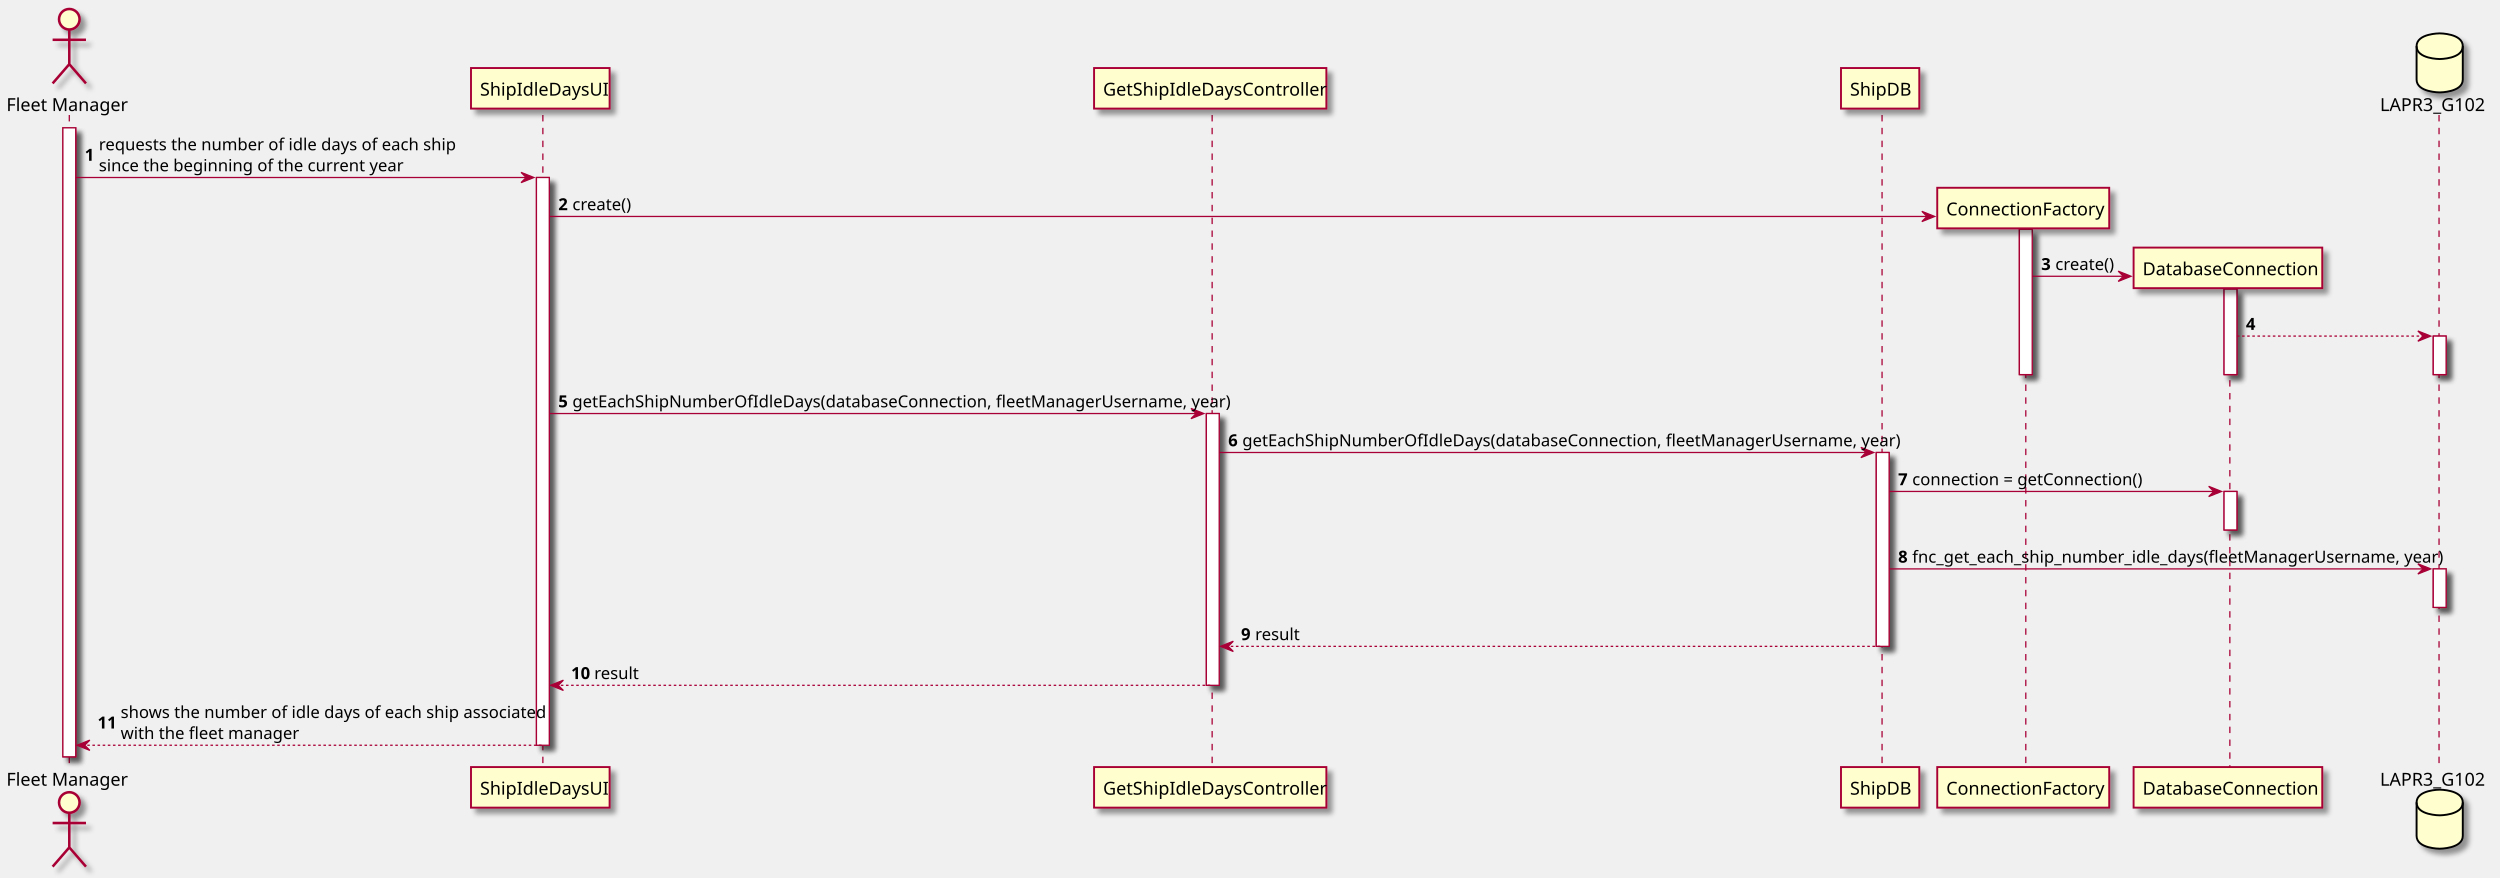
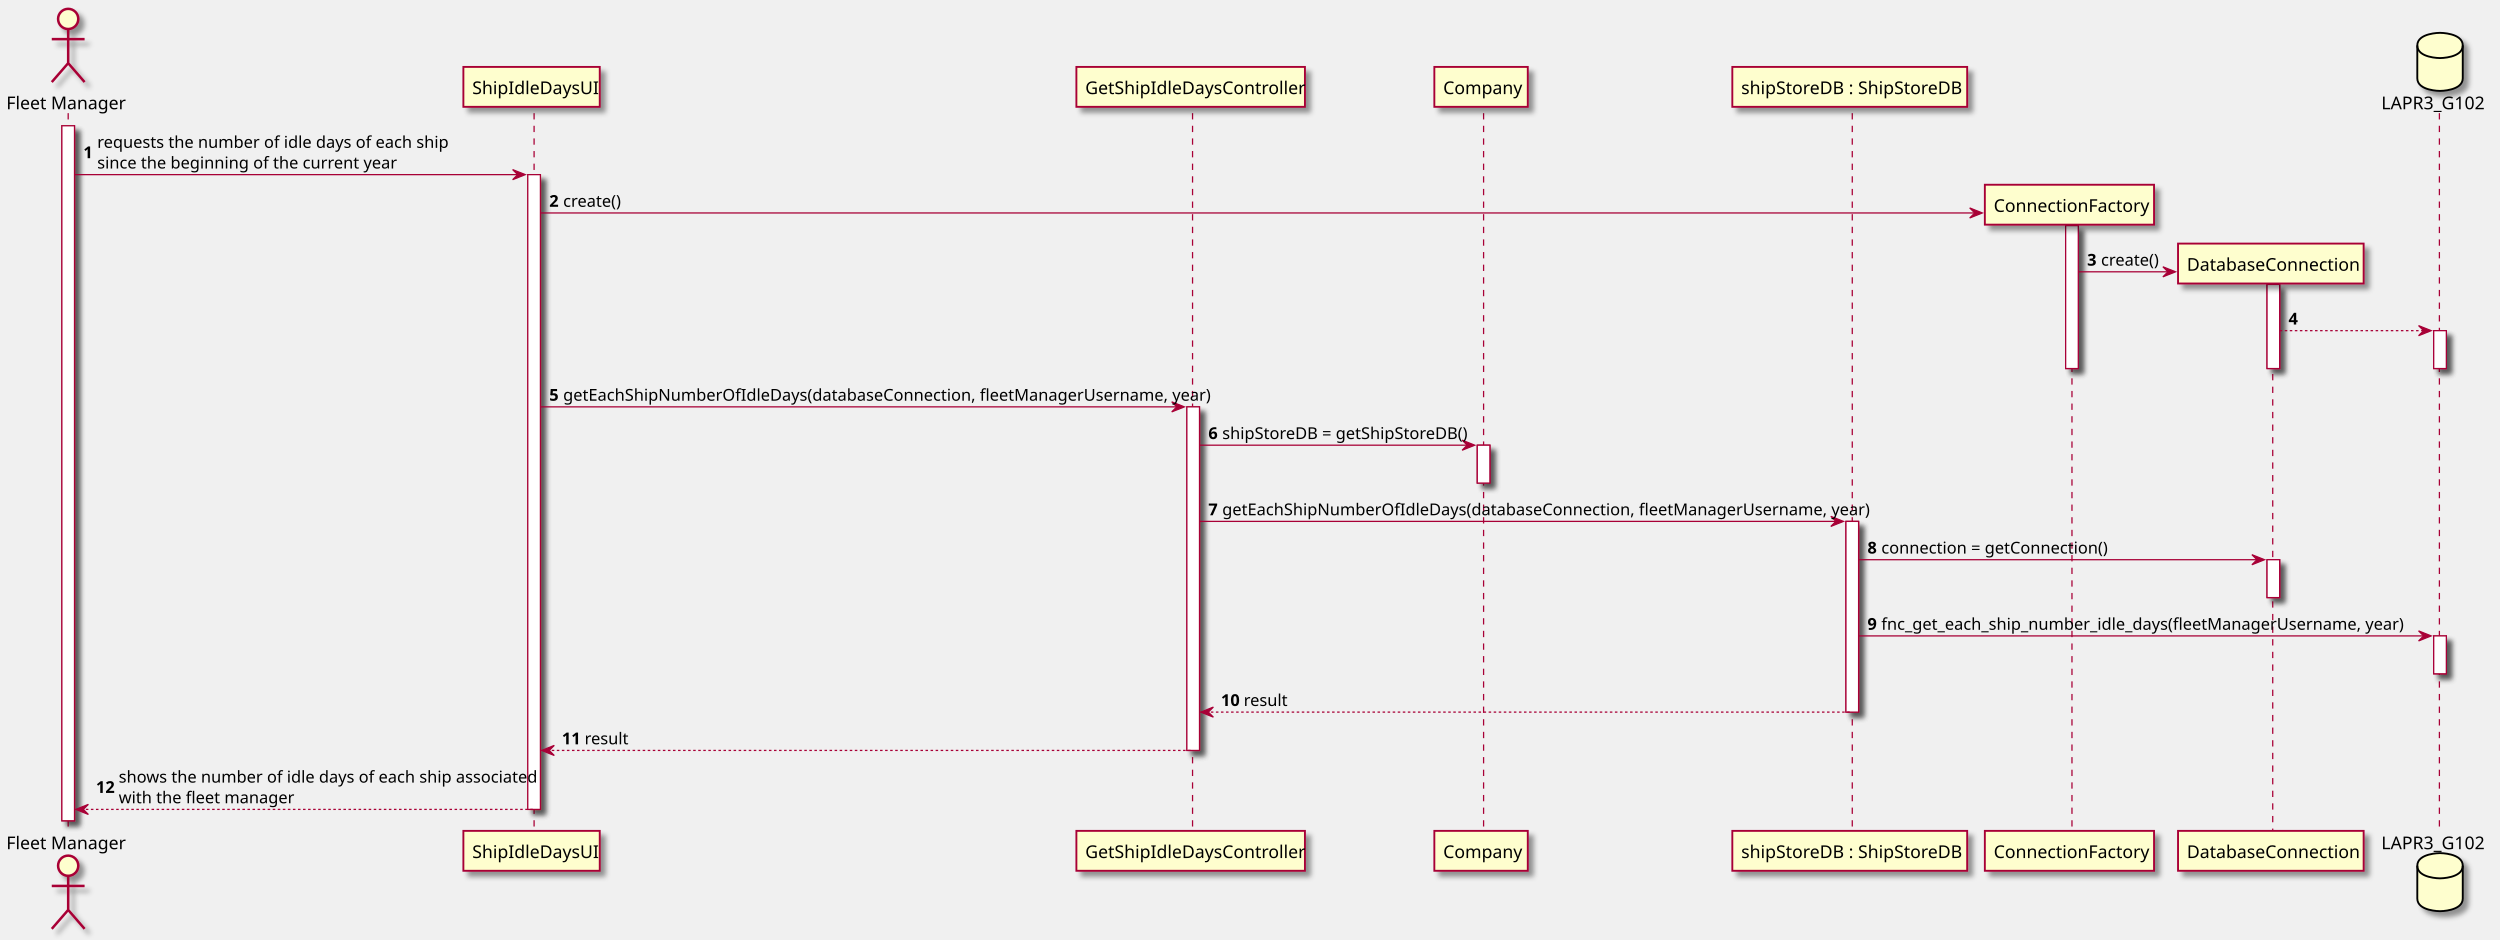
- <svg xmlns="http://www.w3.org/2000/svg" contentScriptType="application/ecmascript" contentStyleType="text/css" height="684px" preserveAspectRatio="none" style="width:1948px;height:684px;background:#FFFFFF;" version="1.1" viewBox="0 0 1948 684" width="1948px" zoomAndPan="magnify">
+ <svg xmlns="http://www.w3.org/2000/svg" contentScriptType="application/ecmascript" contentStyleType="text/css" height="744px" preserveAspectRatio="none" style="width:1980px;height:744px;background:#FFFFFF;" version="1.1" viewBox="0 0 1980 744" width="1980px" zoomAndPan="magnify">
  <defs>
-     <filter height="300%" id="fktc7y5aqteu9" width="300%" x="-1" y="-1">
+     <filter height="300%" id="f1gjl7qe93a0g4" width="300%" x="-1" y="-1">
      <feGaussianBlur result="blurOut" stdDeviation="2.0" />
      <feColorMatrix in="blurOut" result="blurOut2" type="matrix" values="0 0 0 0 0 0 0 0 0 0 0 0 0 0 0 0 0 0 .4 0" />
      <feOffset dx="4.0" dy="4.0" in="blurOut2" result="blurOut3" />
      <feBlend in="SourceGraphic" in2="blurOut3" mode="normal" />
    </filter>
  </defs>
  <g>
-     <rect fill="#FFFFFF" filter="url(#fktc7y5aqteu9)" height="490.086" style="stroke:#A80036;stroke-width:1.0;" width="10" x="49" y="99.609" />
-     <rect fill="#FFFFFF" filter="url(#fktc7y5aqteu9)" height="442.383" style="stroke:#A80036;stroke-width:1.0;" width="10" x="418" y="138.312" />
-     <rect fill="#FFFFFF" filter="url(#fktc7y5aqteu9)" height="211.758" style="stroke:#A80036;stroke-width:1.0;" width="10" x="940" y="322.234" />
-     <rect fill="#FFFFFF" filter="url(#fktc7y5aqteu9)" height="151.055" style="stroke:#A80036;stroke-width:1.0;" width="10" x="1462" y="352.586" />
-     <rect fill="#FFFFFF" filter="url(#fktc7y5aqteu9)" height="113.219" style="stroke:#A80036;stroke-width:1.0;" width="10" x="1573.5" y="178.664" />
-     <rect fill="#FFFFFF" filter="url(#fktc7y5aqteu9)" height="66.609" style="stroke:#A80036;stroke-width:1.0;" width="10" x="1733" y="225.273" />
-     <rect fill="#FFFFFF" filter="url(#fktc7y5aqteu9)" height="30" style="stroke:#A80036;stroke-width:1.0;" width="10" x="1733" y="382.938" />
-     <rect fill="#FFFFFF" filter="url(#fktc7y5aqteu9)" height="30" style="stroke:#A80036;stroke-width:1.0;" width="10" x="1896" y="261.883" />
-     <rect fill="#FFFFFF" filter="url(#fktc7y5aqteu9)" height="30" style="stroke:#A80036;stroke-width:1.0;" width="10" x="1896" y="443.289" />
-     <line style="stroke:#A80036;stroke-width:1.0;stroke-dasharray:5.0,5.0;" x1="54" x2="54" y1="89.609" y2="598.695" />
-     <line style="stroke:#A80036;stroke-width:1.0;stroke-dasharray:5.0,5.0;" x1="423" x2="423" y1="89.609" y2="598.695" />
-     <line style="stroke:#A80036;stroke-width:1.0;stroke-dasharray:5.0,5.0;" x1="944.5" x2="944.5" y1="89.609" y2="598.695" />
-     <line style="stroke:#A80036;stroke-width:1.0;stroke-dasharray:5.0,5.0;" x1="1466.5" x2="1466.5" y1="89.609" y2="598.695" />
-     <line style="stroke:#A80036;stroke-width:1.0;stroke-dasharray:5.0,5.0;" x1="1578.5" x2="1578.5" y1="179.617" y2="598.695" />
-     <line style="stroke:#A80036;stroke-width:1.0;stroke-dasharray:5.0,5.0;" x1="1737.5" x2="1737.5" y1="226.227" y2="598.695" />
-     <line style="stroke:#A80036;stroke-width:1.0;stroke-dasharray:5.0,5.0;" x1="1900.5" x2="1900.5" y1="89.609" y2="598.695" />
+     <rect fill="#FFFFFF" filter="url(#f1gjl7qe93a0g4)" height="550.438" style="stroke:#A80036;stroke-width:1.0;" width="10" x="49" y="99.609" />
+     <rect fill="#FFFFFF" filter="url(#f1gjl7qe93a0g4)" height="502.734" style="stroke:#A80036;stroke-width:1.0;" width="10" x="418" y="138.312" />
+     <rect fill="#FFFFFF" filter="url(#f1gjl7qe93a0g4)" height="272.109" style="stroke:#A80036;stroke-width:1.0;" width="10" x="940" y="322.234" />
+     <rect fill="#FFFFFF" filter="url(#f1gjl7qe93a0g4)" height="30" style="stroke:#A80036;stroke-width:1.0;" width="10" x="1170" y="352.586" />
+     <rect fill="#FFFFFF" filter="url(#f1gjl7qe93a0g4)" height="151.055" style="stroke:#A80036;stroke-width:1.0;" width="10" x="1462" y="412.938" />
+     <rect fill="#FFFFFF" filter="url(#f1gjl7qe93a0g4)" height="113.219" style="stroke:#A80036;stroke-width:1.0;" width="10" x="1636" y="178.664" />
+     <rect fill="#FFFFFF" filter="url(#f1gjl7qe93a0g4)" height="66.609" style="stroke:#A80036;stroke-width:1.0;" width="10" x="1795.5" y="225.273" />
+     <rect fill="#FFFFFF" filter="url(#f1gjl7qe93a0g4)" height="30" style="stroke:#A80036;stroke-width:1.0;" width="10" x="1795.5" y="443.289" />
+     <rect fill="#FFFFFF" filter="url(#f1gjl7qe93a0g4)" height="30" style="stroke:#A80036;stroke-width:1.0;" width="10" x="1927.5" y="261.883" />
+     <rect fill="#FFFFFF" filter="url(#f1gjl7qe93a0g4)" height="30" style="stroke:#A80036;stroke-width:1.0;" width="10" x="1927.5" y="503.641" />
+     <line style="stroke:#A80036;stroke-width:1.0;stroke-dasharray:5.0,5.0;" x1="54" x2="54" y1="89.609" y2="659.047" />
+     <line style="stroke:#A80036;stroke-width:1.0;stroke-dasharray:5.0,5.0;" x1="423" x2="423" y1="89.609" y2="659.047" />
+     <line style="stroke:#A80036;stroke-width:1.0;stroke-dasharray:5.0,5.0;" x1="944.5" x2="944.5" y1="89.609" y2="659.047" />
+     <line style="stroke:#A80036;stroke-width:1.0;stroke-dasharray:5.0,5.0;" x1="1175" x2="1175" y1="89.609" y2="659.047" />
+     <line style="stroke:#A80036;stroke-width:1.0;stroke-dasharray:5.0,5.0;" x1="1467" x2="1467" y1="89.609" y2="659.047" />
+     <line style="stroke:#A80036;stroke-width:1.0;stroke-dasharray:5.0,5.0;" x1="1641" x2="1641" y1="179.617" y2="659.047" />
+     <line style="stroke:#A80036;stroke-width:1.0;stroke-dasharray:5.0,5.0;" x1="1800" x2="1800" y1="226.227" y2="659.047" />
+     <line style="stroke:#A80036;stroke-width:1.0;stroke-dasharray:5.0,5.0;" x1="1932" x2="1932" y1="89.609" y2="659.047" />
    <text fill="#000000" font-family="sans-serif" font-size="14" lengthAdjust="spacing" textLength="92" x="5" y="86.533">Fleet Manager</text>
-     <ellipse cx="54" cy="15" fill="#FEFECE" filter="url(#fktc7y5aqteu9)" rx="8" ry="8" style="stroke:#A80036;stroke-width:2.0;" />
-     <path d="M54,23 L54,50 M41,31 L67,31 M54,50 L41,65 M54,50 L67,65 " fill="none" filter="url(#fktc7y5aqteu9)" style="stroke:#A80036;stroke-width:2.0;" />
-     <text fill="#000000" font-family="sans-serif" font-size="14" lengthAdjust="spacing" textLength="92" x="5" y="612.229">Fleet Manager</text>
-     <ellipse cx="54" cy="625.305" fill="#FEFECE" filter="url(#fktc7y5aqteu9)" rx="8" ry="8" style="stroke:#A80036;stroke-width:2.0;" />
-     <path d="M54,633.305 L54,660.305 M41,641.305 L67,641.305 M54,660.305 L41,675.305 M54,660.305 L67,675.305 " fill="none" filter="url(#fktc7y5aqteu9)" style="stroke:#A80036;stroke-width:2.0;" />
-     <rect fill="#FEFECE" filter="url(#fktc7y5aqteu9)" height="31.609" style="stroke:#A80036;stroke-width:1.5;" width="108" x="367" y="53" />
+     <ellipse cx="54" cy="15" fill="#FEFECE" filter="url(#f1gjl7qe93a0g4)" rx="8" ry="8" style="stroke:#A80036;stroke-width:2.0;" />
+     <path d="M54,23 L54,50 M41,31 L67,31 M54,50 L41,65 M54,50 L67,65 " fill="none" filter="url(#f1gjl7qe93a0g4)" style="stroke:#A80036;stroke-width:2.0;" />
+     <text fill="#000000" font-family="sans-serif" font-size="14" lengthAdjust="spacing" textLength="92" x="5" y="672.58">Fleet Manager</text>
+     <ellipse cx="54" cy="685.656" fill="#FEFECE" filter="url(#f1gjl7qe93a0g4)" rx="8" ry="8" style="stroke:#A80036;stroke-width:2.0;" />
+     <path d="M54,693.656 L54,720.656 M41,701.656 L67,701.656 M54,720.656 L41,735.656 M54,720.656 L67,735.656 " fill="none" filter="url(#f1gjl7qe93a0g4)" style="stroke:#A80036;stroke-width:2.0;" />
+     <rect fill="#FEFECE" filter="url(#f1gjl7qe93a0g4)" height="31.609" style="stroke:#A80036;stroke-width:1.5;" width="108" x="367" y="53" />
    <text fill="#000000" font-family="sans-serif" font-size="14" lengthAdjust="spacing" textLength="94" x="374" y="74.533">ShipIdleDaysUI</text>
-     <rect fill="#FEFECE" filter="url(#fktc7y5aqteu9)" height="31.609" style="stroke:#A80036;stroke-width:1.5;" width="108" x="367" y="597.695" />
-     <text fill="#000000" font-family="sans-serif" font-size="14" lengthAdjust="spacing" textLength="94" x="374" y="619.229">ShipIdleDaysUI</text>
-     <rect fill="#FEFECE" filter="url(#fktc7y5aqteu9)" height="31.609" style="stroke:#A80036;stroke-width:1.5;" width="181" x="852.5" y="53" />
+     <rect fill="#FEFECE" filter="url(#f1gjl7qe93a0g4)" height="31.609" style="stroke:#A80036;stroke-width:1.5;" width="108" x="367" y="658.047" />
+     <text fill="#000000" font-family="sans-serif" font-size="14" lengthAdjust="spacing" textLength="94" x="374" y="679.58">ShipIdleDaysUI</text>
+     <rect fill="#FEFECE" filter="url(#f1gjl7qe93a0g4)" height="31.609" style="stroke:#A80036;stroke-width:1.5;" width="181" x="852.5" y="53" />
    <text fill="#000000" font-family="sans-serif" font-size="14" lengthAdjust="spacing" textLength="167" x="859.5" y="74.533">GetShipIdleDaysController</text>
-     <rect fill="#FEFECE" filter="url(#fktc7y5aqteu9)" height="31.609" style="stroke:#A80036;stroke-width:1.5;" width="181" x="852.5" y="597.695" />
-     <text fill="#000000" font-family="sans-serif" font-size="14" lengthAdjust="spacing" textLength="167" x="859.5" y="619.229">GetShipIdleDaysController</text>
-     <rect fill="#FEFECE" filter="url(#fktc7y5aqteu9)" height="31.609" style="stroke:#A80036;stroke-width:1.5;" width="61" x="1434.5" y="53" />
-     <text fill="#000000" font-family="sans-serif" font-size="14" lengthAdjust="spacing" textLength="47" x="1441.5" y="74.533">ShipDB</text>
-     <rect fill="#FEFECE" filter="url(#fktc7y5aqteu9)" height="31.609" style="stroke:#A80036;stroke-width:1.5;" width="61" x="1434.5" y="597.695" />
-     <text fill="#000000" font-family="sans-serif" font-size="14" lengthAdjust="spacing" textLength="47" x="1441.5" y="619.229">ShipDB</text>
-     <rect fill="#FEFECE" filter="url(#fktc7y5aqteu9)" height="31.609" style="stroke:#A80036;stroke-width:1.5;" width="134" x="1509.5" y="597.695" />
-     <text fill="#000000" font-family="sans-serif" font-size="14" lengthAdjust="spacing" textLength="120" x="1516.5" y="619.229">ConnectionFactory</text>
-     <rect fill="#FEFECE" filter="url(#fktc7y5aqteu9)" height="31.609" style="stroke:#A80036;stroke-width:1.5;" width="147" x="1662.5" y="597.695" />
-     <text fill="#000000" font-family="sans-serif" font-size="14" lengthAdjust="spacing" textLength="133" x="1669.5" y="619.229">DatabaseConnection</text>
-     <text fill="#000000" font-family="sans-serif" font-size="14" lengthAdjust="spacing" textLength="87" x="1854.5" y="86.533">LAPR3_G102</text>
-     <path d="M1883,36 C1883,26 1901,26 1901,26 C1901,26 1919,26 1919,36 L1919,62 C1919,72 1901,72 1901,72 C1901,72 1883,72 1883,62 L1883,36 " fill="#FEFECE" filter="url(#fktc7y5aqteu9)" style="stroke:#000000;stroke-width:1.5;" />
-     <path d="M1883,36 C1883,46 1901,46 1901,46 C1901,46 1919,46 1919,36 " fill="none" style="stroke:#000000;stroke-width:1.5;" />
-     <text fill="#000000" font-family="sans-serif" font-size="14" lengthAdjust="spacing" textLength="87" x="1854.5" y="612.229">LAPR3_G102</text>
-     <path d="M1883,625.305 C1883,615.305 1901,615.305 1901,615.305 C1901,615.305 1919,615.305 1919,625.305 L1919,651.305 C1919,661.305 1901,661.305 1901,661.305 C1901,661.305 1883,661.305 1883,651.305 L1883,625.305 " fill="#FEFECE" filter="url(#fktc7y5aqteu9)" style="stroke:#000000;stroke-width:1.5;" />
-     <path d="M1883,625.305 C1883,635.305 1901,635.305 1901,635.305 C1901,635.305 1919,635.305 1919,625.305 " fill="none" style="stroke:#000000;stroke-width:1.5;" />
-     <rect fill="#FFFFFF" filter="url(#fktc7y5aqteu9)" height="490.086" style="stroke:#A80036;stroke-width:1.0;" width="10" x="49" y="99.609" />
-     <rect fill="#FFFFFF" filter="url(#fktc7y5aqteu9)" height="442.383" style="stroke:#A80036;stroke-width:1.0;" width="10" x="418" y="138.312" />
-     <rect fill="#FFFFFF" filter="url(#fktc7y5aqteu9)" height="211.758" style="stroke:#A80036;stroke-width:1.0;" width="10" x="940" y="322.234" />
-     <rect fill="#FFFFFF" filter="url(#fktc7y5aqteu9)" height="151.055" style="stroke:#A80036;stroke-width:1.0;" width="10" x="1462" y="352.586" />
-     <rect fill="#FFFFFF" filter="url(#fktc7y5aqteu9)" height="113.219" style="stroke:#A80036;stroke-width:1.0;" width="10" x="1573.5" y="178.664" />
-     <rect fill="#FFFFFF" filter="url(#fktc7y5aqteu9)" height="66.609" style="stroke:#A80036;stroke-width:1.0;" width="10" x="1733" y="225.273" />
-     <rect fill="#FFFFFF" filter="url(#fktc7y5aqteu9)" height="30" style="stroke:#A80036;stroke-width:1.0;" width="10" x="1733" y="382.938" />
-     <rect fill="#FFFFFF" filter="url(#fktc7y5aqteu9)" height="30" style="stroke:#A80036;stroke-width:1.0;" width="10" x="1896" y="261.883" />
-     <rect fill="#FFFFFF" filter="url(#fktc7y5aqteu9)" height="30" style="stroke:#A80036;stroke-width:1.0;" width="10" x="1896" y="443.289" />
+     <rect fill="#FEFECE" filter="url(#f1gjl7qe93a0g4)" height="31.609" style="stroke:#A80036;stroke-width:1.5;" width="181" x="852.5" y="658.047" />
+     <text fill="#000000" font-family="sans-serif" font-size="14" lengthAdjust="spacing" textLength="167" x="859.5" y="679.58">GetShipIdleDaysController</text>
+     <rect fill="#FEFECE" filter="url(#f1gjl7qe93a0g4)" height="31.609" style="stroke:#A80036;stroke-width:1.5;" width="74" x="1136" y="53" />
+     <text fill="#000000" font-family="sans-serif" font-size="14" lengthAdjust="spacing" textLength="60" x="1143" y="74.533">Company</text>
+     <rect fill="#FEFECE" filter="url(#f1gjl7qe93a0g4)" height="31.609" style="stroke:#A80036;stroke-width:1.5;" width="74" x="1136" y="658.047" />
+     <text fill="#000000" font-family="sans-serif" font-size="14" lengthAdjust="spacing" textLength="60" x="1143" y="679.58">Company</text>
+     <rect fill="#FEFECE" filter="url(#f1gjl7qe93a0g4)" height="31.609" style="stroke:#A80036;stroke-width:1.5;" width="186" x="1372" y="53" />
+     <text fill="#000000" font-family="sans-serif" font-size="14" lengthAdjust="spacing" textLength="172" x="1379" y="74.533">shipStoreDB : ShipStoreDB</text>
+     <rect fill="#FEFECE" filter="url(#f1gjl7qe93a0g4)" height="31.609" style="stroke:#A80036;stroke-width:1.5;" width="186" x="1372" y="658.047" />
+     <text fill="#000000" font-family="sans-serif" font-size="14" lengthAdjust="spacing" textLength="172" x="1379" y="679.58">shipStoreDB : ShipStoreDB</text>
+     <rect fill="#FEFECE" filter="url(#f1gjl7qe93a0g4)" height="31.609" style="stroke:#A80036;stroke-width:1.5;" width="134" x="1572" y="658.047" />
+     <text fill="#000000" font-family="sans-serif" font-size="14" lengthAdjust="spacing" textLength="120" x="1579" y="679.58">ConnectionFactory</text>
+     <rect fill="#FEFECE" filter="url(#f1gjl7qe93a0g4)" height="31.609" style="stroke:#A80036;stroke-width:1.5;" width="147" x="1725" y="658.047" />
+     <text fill="#000000" font-family="sans-serif" font-size="14" lengthAdjust="spacing" textLength="133" x="1732" y="679.58">DatabaseConnection</text>
+     <text fill="#000000" font-family="sans-serif" font-size="14" lengthAdjust="spacing" textLength="87" x="1886" y="86.533">LAPR3_G102</text>
+     <path d="M1914.5,36 C1914.5,26 1932.5,26 1932.5,26 C1932.5,26 1950.5,26 1950.5,36 L1950.5,62 C1950.5,72 1932.5,72 1932.5,72 C1932.5,72 1914.5,72 1914.5,62 L1914.5,36 " fill="#FEFECE" filter="url(#f1gjl7qe93a0g4)" style="stroke:#000000;stroke-width:1.5;" />
+     <path d="M1914.5,36 C1914.5,46 1932.5,46 1932.5,46 C1932.5,46 1950.5,46 1950.5,36 " fill="none" style="stroke:#000000;stroke-width:1.5;" />
+     <text fill="#000000" font-family="sans-serif" font-size="14" lengthAdjust="spacing" textLength="87" x="1886" y="672.58">LAPR3_G102</text>
+     <path d="M1914.5,685.656 C1914.5,675.656 1932.5,675.656 1932.5,675.656 C1932.5,675.656 1950.5,675.656 1950.5,685.656 L1950.5,711.656 C1950.5,721.656 1932.5,721.656 1932.5,721.656 C1932.5,721.656 1914.5,721.656 1914.5,711.656 L1914.5,685.656 " fill="#FEFECE" filter="url(#f1gjl7qe93a0g4)" style="stroke:#000000;stroke-width:1.5;" />
+     <path d="M1914.5,685.656 C1914.5,695.656 1932.5,695.656 1932.5,695.656 C1932.5,695.656 1950.5,695.656 1950.5,685.656 " fill="none" style="stroke:#000000;stroke-width:1.5;" />
+     <rect fill="#FFFFFF" filter="url(#f1gjl7qe93a0g4)" height="550.438" style="stroke:#A80036;stroke-width:1.0;" width="10" x="49" y="99.609" />
+     <rect fill="#FFFFFF" filter="url(#f1gjl7qe93a0g4)" height="502.734" style="stroke:#A80036;stroke-width:1.0;" width="10" x="418" y="138.312" />
+     <rect fill="#FFFFFF" filter="url(#f1gjl7qe93a0g4)" height="272.109" style="stroke:#A80036;stroke-width:1.0;" width="10" x="940" y="322.234" />
+     <rect fill="#FFFFFF" filter="url(#f1gjl7qe93a0g4)" height="30" style="stroke:#A80036;stroke-width:1.0;" width="10" x="1170" y="352.586" />
+     <rect fill="#FFFFFF" filter="url(#f1gjl7qe93a0g4)" height="151.055" style="stroke:#A80036;stroke-width:1.0;" width="10" x="1462" y="412.938" />
+     <rect fill="#FFFFFF" filter="url(#f1gjl7qe93a0g4)" height="113.219" style="stroke:#A80036;stroke-width:1.0;" width="10" x="1636" y="178.664" />
+     <rect fill="#FFFFFF" filter="url(#f1gjl7qe93a0g4)" height="66.609" style="stroke:#A80036;stroke-width:1.0;" width="10" x="1795.5" y="225.273" />
+     <rect fill="#FFFFFF" filter="url(#f1gjl7qe93a0g4)" height="30" style="stroke:#A80036;stroke-width:1.0;" width="10" x="1795.5" y="443.289" />
+     <rect fill="#FFFFFF" filter="url(#f1gjl7qe93a0g4)" height="30" style="stroke:#A80036;stroke-width:1.0;" width="10" x="1927.5" y="261.883" />
+     <rect fill="#FFFFFF" filter="url(#f1gjl7qe93a0g4)" height="30" style="stroke:#A80036;stroke-width:1.0;" width="10" x="1927.5" y="503.641" />
    <polygon fill="#A80036" points="406,134.312,416,138.312,406,142.312,410,138.312" style="stroke:#A80036;stroke-width:1.0;" />
    <line style="stroke:#A80036;stroke-width:1.0;" x1="59" x2="412" y1="138.312" y2="138.312" />
    <text fill="#000000" font-family="sans-serif" font-size="13" font-weight="bold" lengthAdjust="spacing" textLength="7" x="66" y="125.28">1</text>
    <text fill="#000000" font-family="sans-serif" font-size="13" lengthAdjust="spacing" textLength="263" x="77" y="117.105">requests the number of idle days of each ship</text>
    <text fill="#000000" font-family="sans-serif" font-size="13" lengthAdjust="spacing" textLength="221" x="77" y="133.456">since the beginning of the current year</text>
-     <polygon fill="#A80036" points="1497.5,164.664,1507.5,168.664,1497.5,172.664,1501.5,168.664" style="stroke:#A80036;stroke-width:1.0;" />
-     <line style="stroke:#A80036;stroke-width:1.0;" x1="428" x2="1503.5" y1="168.664" y2="168.664" />
+     <polygon fill="#A80036" points="1560,164.664,1570,168.664,1560,172.664,1564,168.664" style="stroke:#A80036;stroke-width:1.0;" />
+     <line style="stroke:#A80036;stroke-width:1.0;" x1="428" x2="1566" y1="168.664" y2="168.664" />
    <text fill="#000000" font-family="sans-serif" font-size="13" font-weight="bold" lengthAdjust="spacing" textLength="7" x="435" y="163.808">2</text>
    <text fill="#000000" font-family="sans-serif" font-size="13" lengthAdjust="spacing" textLength="44" x="446" y="163.808">create()</text>
-     <rect fill="#FEFECE" filter="url(#fktc7y5aqteu9)" height="31.609" style="stroke:#A80036;stroke-width:1.5;" width="134" x="1509.5" y="146.312" />
-     <text fill="#000000" font-family="sans-serif" font-size="14" lengthAdjust="spacing" textLength="120" x="1516.5" y="167.846">ConnectionFactory</text>
-     <polygon fill="#A80036" points="1650.5,211.273,1660.5,215.273,1650.5,219.273,1654.5,215.273" style="stroke:#A80036;stroke-width:1.0;" />
-     <line style="stroke:#A80036;stroke-width:1.0;" x1="1583.5" x2="1656.5" y1="215.273" y2="215.273" />
-     <text fill="#000000" font-family="sans-serif" font-size="13" font-weight="bold" lengthAdjust="spacing" textLength="7" x="1590.5" y="210.417">3</text>
-     <text fill="#000000" font-family="sans-serif" font-size="13" lengthAdjust="spacing" textLength="44" x="1601.5" y="210.417">create()</text>
-     <rect fill="#FEFECE" filter="url(#fktc7y5aqteu9)" height="31.609" style="stroke:#A80036;stroke-width:1.5;" width="147" x="1662.5" y="192.922" />
-     <text fill="#000000" font-family="sans-serif" font-size="14" lengthAdjust="spacing" textLength="133" x="1669.5" y="214.455">DatabaseConnection</text>
-     <polygon fill="#A80036" points="1884,257.883,1894,261.883,1884,265.883,1888,261.883" style="stroke:#A80036;stroke-width:1.0;" />
-     <line style="stroke:#A80036;stroke-width:1.0;stroke-dasharray:2.0,2.0;" x1="1743" x2="1890" y1="261.883" y2="261.883" />
-     <text fill="#000000" font-family="sans-serif" font-size="13" font-weight="bold" lengthAdjust="spacing" textLength="7" x="1750" y="257.026">4</text>
-     <text fill="#000000" font-family="sans-serif" font-size="13" lengthAdjust="spacing" textLength="0" x="1765" y="257.026" />
+     <rect fill="#FEFECE" filter="url(#f1gjl7qe93a0g4)" height="31.609" style="stroke:#A80036;stroke-width:1.5;" width="134" x="1572" y="146.312" />
+     <text fill="#000000" font-family="sans-serif" font-size="14" lengthAdjust="spacing" textLength="120" x="1579" y="167.846">ConnectionFactory</text>
+     <polygon fill="#A80036" points="1713,211.273,1723,215.273,1713,219.273,1717,215.273" style="stroke:#A80036;stroke-width:1.0;" />
+     <line style="stroke:#A80036;stroke-width:1.0;" x1="1646" x2="1719" y1="215.273" y2="215.273" />
+     <text fill="#000000" font-family="sans-serif" font-size="13" font-weight="bold" lengthAdjust="spacing" textLength="7" x="1653" y="210.417">3</text>
+     <text fill="#000000" font-family="sans-serif" font-size="13" lengthAdjust="spacing" textLength="44" x="1664" y="210.417">create()</text>
+     <rect fill="#FEFECE" filter="url(#f1gjl7qe93a0g4)" height="31.609" style="stroke:#A80036;stroke-width:1.5;" width="147" x="1725" y="192.922" />
+     <text fill="#000000" font-family="sans-serif" font-size="14" lengthAdjust="spacing" textLength="133" x="1732" y="214.455">DatabaseConnection</text>
+     <polygon fill="#A80036" points="1915.5,257.883,1925.5,261.883,1915.5,265.883,1919.5,261.883" style="stroke:#A80036;stroke-width:1.0;" />
+     <line style="stroke:#A80036;stroke-width:1.0;stroke-dasharray:2.0,2.0;" x1="1805.5" x2="1921.5" y1="261.883" y2="261.883" />
+     <text fill="#000000" font-family="sans-serif" font-size="13" font-weight="bold" lengthAdjust="spacing" textLength="7" x="1812.5" y="257.026">4</text>
+     <text fill="#000000" font-family="sans-serif" font-size="13" lengthAdjust="spacing" textLength="0" x="1827.5" y="257.026" />
    <polygon fill="#A80036" points="928,318.234,938,322.234,928,326.234,932,322.234" style="stroke:#A80036;stroke-width:1.0;" />
    <line style="stroke:#A80036;stroke-width:1.0;" x1="428" x2="934" y1="322.234" y2="322.234" />
    <text fill="#000000" font-family="sans-serif" font-size="13" font-weight="bold" lengthAdjust="spacing" textLength="7" x="435" y="317.378">5</text>
    <text fill="#000000" font-family="sans-serif" font-size="13" lengthAdjust="spacing" textLength="482" x="446" y="317.378">getEachShipNumberOfIdleDays(databaseConnection, fleetManagerUsername, year)</text>
-     <polygon fill="#A80036" points="1450,348.586,1460,352.586,1450,356.586,1454,352.586" style="stroke:#A80036;stroke-width:1.0;" />
-     <line style="stroke:#A80036;stroke-width:1.0;" x1="950" x2="1456" y1="352.586" y2="352.586" />
+     <polygon fill="#A80036" points="1158,348.586,1168,352.586,1158,356.586,1162,352.586" style="stroke:#A80036;stroke-width:1.0;" />
+     <line style="stroke:#A80036;stroke-width:1.0;" x1="950" x2="1164" y1="352.586" y2="352.586" />
    <text fill="#000000" font-family="sans-serif" font-size="13" font-weight="bold" lengthAdjust="spacing" textLength="7" x="957" y="347.729">6</text>
-     <text fill="#000000" font-family="sans-serif" font-size="13" lengthAdjust="spacing" textLength="482" x="968" y="347.729">getEachShipNumberOfIdleDays(databaseConnection, fleetManagerUsername, year)</text>
-     <polygon fill="#A80036" points="1721,378.938,1731,382.938,1721,386.938,1725,382.938" style="stroke:#A80036;stroke-width:1.0;" />
-     <line style="stroke:#A80036;stroke-width:1.0;" x1="1472" x2="1727" y1="382.938" y2="382.938" />
-     <text fill="#000000" font-family="sans-serif" font-size="13" font-weight="bold" lengthAdjust="spacing" textLength="7" x="1479" y="378.081">7</text>
-     <text fill="#000000" font-family="sans-serif" font-size="13" lengthAdjust="spacing" textLength="170" x="1490" y="378.081">connection = getConnection()</text>
-     <polygon fill="#A80036" points="1884,439.289,1894,443.289,1884,447.289,1888,443.289" style="stroke:#A80036;stroke-width:1.0;" />
-     <line style="stroke:#A80036;stroke-width:1.0;" x1="1472" x2="1890" y1="443.289" y2="443.289" />
+     <text fill="#000000" font-family="sans-serif" font-size="13" lengthAdjust="spacing" textLength="190" x="968" y="347.729">shipStoreDB = getShipStoreDB()</text>
+     <polygon fill="#A80036" points="1450,408.938,1460,412.938,1450,416.938,1454,412.938" style="stroke:#A80036;stroke-width:1.0;" />
+     <line style="stroke:#A80036;stroke-width:1.0;" x1="950" x2="1456" y1="412.938" y2="412.938" />
+     <text fill="#000000" font-family="sans-serif" font-size="13" font-weight="bold" lengthAdjust="spacing" textLength="7" x="957" y="408.081">7</text>
+     <text fill="#000000" font-family="sans-serif" font-size="13" lengthAdjust="spacing" textLength="482" x="968" y="408.081">getEachShipNumberOfIdleDays(databaseConnection, fleetManagerUsername, year)</text>
+     <polygon fill="#A80036" points="1783.5,439.289,1793.5,443.289,1783.5,447.289,1787.5,443.289" style="stroke:#A80036;stroke-width:1.0;" />
+     <line style="stroke:#A80036;stroke-width:1.0;" x1="1472" x2="1789.5" y1="443.289" y2="443.289" />
    <text fill="#000000" font-family="sans-serif" font-size="13" font-weight="bold" lengthAdjust="spacing" textLength="7" x="1479" y="438.433">8</text>
-     <text fill="#000000" font-family="sans-serif" font-size="13" lengthAdjust="spacing" textLength="394" x="1490" y="438.433">fnc_get_each_ship_number_idle_days(fleetManagerUsername, year)</text>
-     <polygon fill="#A80036" points="961,499.641,951,503.641,961,507.641,957,503.641" style="stroke:#A80036;stroke-width:1.0;" />
-     <line style="stroke:#A80036;stroke-width:1.0;stroke-dasharray:2.0,2.0;" x1="955" x2="1466" y1="503.641" y2="503.641" />
-     <text fill="#000000" font-family="sans-serif" font-size="13" font-weight="bold" lengthAdjust="spacing" textLength="7" x="967" y="498.784">9</text>
-     <text fill="#000000" font-family="sans-serif" font-size="13" lengthAdjust="spacing" textLength="32" x="978" y="498.784">result</text>
-     <polygon fill="#A80036" points="439,529.992,429,533.992,439,537.992,435,533.992" style="stroke:#A80036;stroke-width:1.0;" />
-     <line style="stroke:#A80036;stroke-width:1.0;stroke-dasharray:2.0,2.0;" x1="433" x2="944" y1="533.992" y2="533.992" />
-     <text fill="#000000" font-family="sans-serif" font-size="13" font-weight="bold" lengthAdjust="spacing" textLength="14" x="445" y="529.136">10</text>
-     <text fill="#000000" font-family="sans-serif" font-size="13" lengthAdjust="spacing" textLength="32" x="463" y="529.136">result</text>
-     <polygon fill="#A80036" points="70,576.695,60,580.695,70,584.695,66,580.695" style="stroke:#A80036;stroke-width:1.0;" />
-     <line style="stroke:#A80036;stroke-width:1.0;stroke-dasharray:2.0,2.0;" x1="64" x2="422" y1="580.695" y2="580.695" />
-     <text fill="#000000" font-family="sans-serif" font-size="13" font-weight="bold" lengthAdjust="spacing" textLength="14" x="76" y="567.663">11</text>
-     <text fill="#000000" font-family="sans-serif" font-size="13" lengthAdjust="spacing" textLength="317" x="94" y="559.487">shows the number of idle days of each ship associated</text>
-     <text fill="#000000" font-family="sans-serif" font-size="13" lengthAdjust="spacing" textLength="127" x="94" y="575.839">with the fleet manager</text>
+     <text fill="#000000" font-family="sans-serif" font-size="13" lengthAdjust="spacing" textLength="170" x="1490" y="438.433">connection = getConnection()</text>
+     <polygon fill="#A80036" points="1915.5,499.641,1925.5,503.641,1915.5,507.641,1919.5,503.641" style="stroke:#A80036;stroke-width:1.0;" />
+     <line style="stroke:#A80036;stroke-width:1.0;" x1="1472" x2="1921.5" y1="503.641" y2="503.641" />
+     <text fill="#000000" font-family="sans-serif" font-size="13" font-weight="bold" lengthAdjust="spacing" textLength="7" x="1479" y="498.784">9</text>
+     <text fill="#000000" font-family="sans-serif" font-size="13" lengthAdjust="spacing" textLength="394" x="1490" y="498.784">fnc_get_each_ship_number_idle_days(fleetManagerUsername, year)</text>
+     <polygon fill="#A80036" points="961,559.992,951,563.992,961,567.992,957,563.992" style="stroke:#A80036;stroke-width:1.0;" />
+     <line style="stroke:#A80036;stroke-width:1.0;stroke-dasharray:2.0,2.0;" x1="955" x2="1466" y1="563.992" y2="563.992" />
+     <text fill="#000000" font-family="sans-serif" font-size="13" font-weight="bold" lengthAdjust="spacing" textLength="14" x="967" y="559.136">10</text>
+     <text fill="#000000" font-family="sans-serif" font-size="13" lengthAdjust="spacing" textLength="32" x="985" y="559.136">result</text>
+     <polygon fill="#A80036" points="439,590.344,429,594.344,439,598.344,435,594.344" style="stroke:#A80036;stroke-width:1.0;" />
+     <line style="stroke:#A80036;stroke-width:1.0;stroke-dasharray:2.0,2.0;" x1="433" x2="944" y1="594.344" y2="594.344" />
+     <text fill="#000000" font-family="sans-serif" font-size="13" font-weight="bold" lengthAdjust="spacing" textLength="14" x="445" y="589.487">11</text>
+     <text fill="#000000" font-family="sans-serif" font-size="13" lengthAdjust="spacing" textLength="32" x="463" y="589.487">result</text>
+     <polygon fill="#A80036" points="70,637.047,60,641.047,70,645.047,66,641.047" style="stroke:#A80036;stroke-width:1.0;" />
+     <line style="stroke:#A80036;stroke-width:1.0;stroke-dasharray:2.0,2.0;" x1="64" x2="422" y1="641.047" y2="641.047" />
+     <text fill="#000000" font-family="sans-serif" font-size="13" font-weight="bold" lengthAdjust="spacing" textLength="14" x="76" y="628.015">12</text>
+     <text fill="#000000" font-family="sans-serif" font-size="13" lengthAdjust="spacing" textLength="317" x="94" y="619.839">shows the number of idle days of each ship associated</text>
+     <text fill="#000000" font-family="sans-serif" font-size="13" lengthAdjust="spacing" textLength="127" x="94" y="636.19">with the fleet manager</text>
  </g>
</svg>
